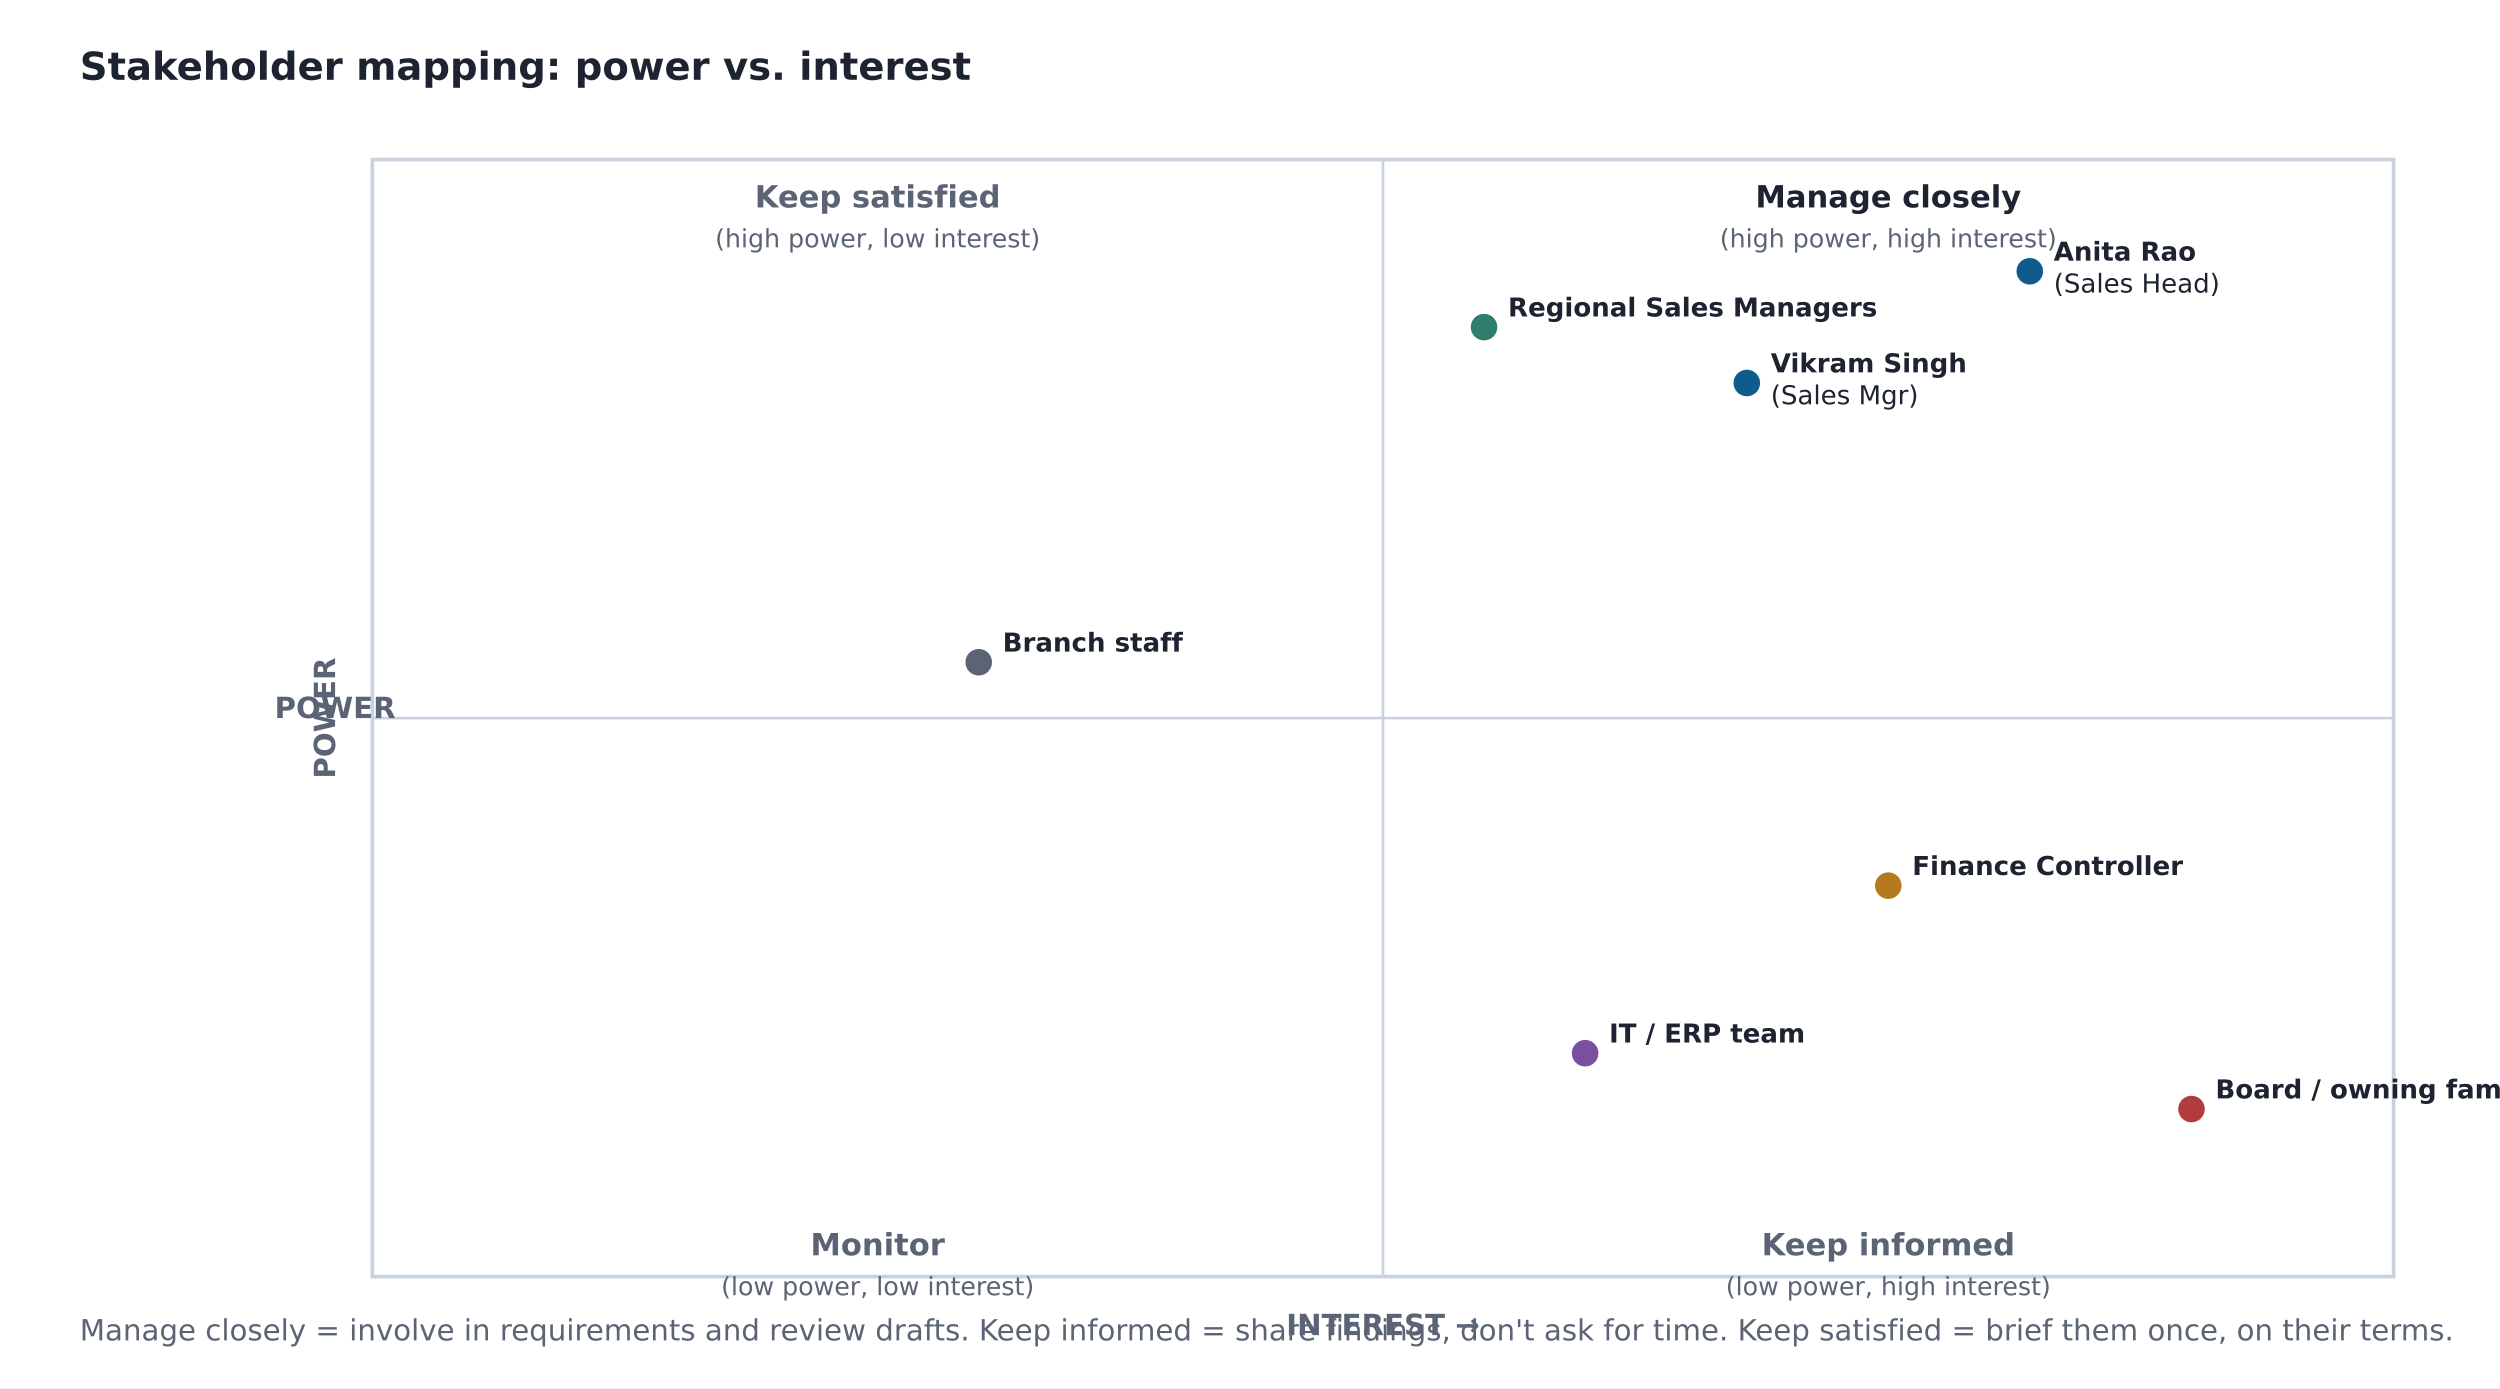
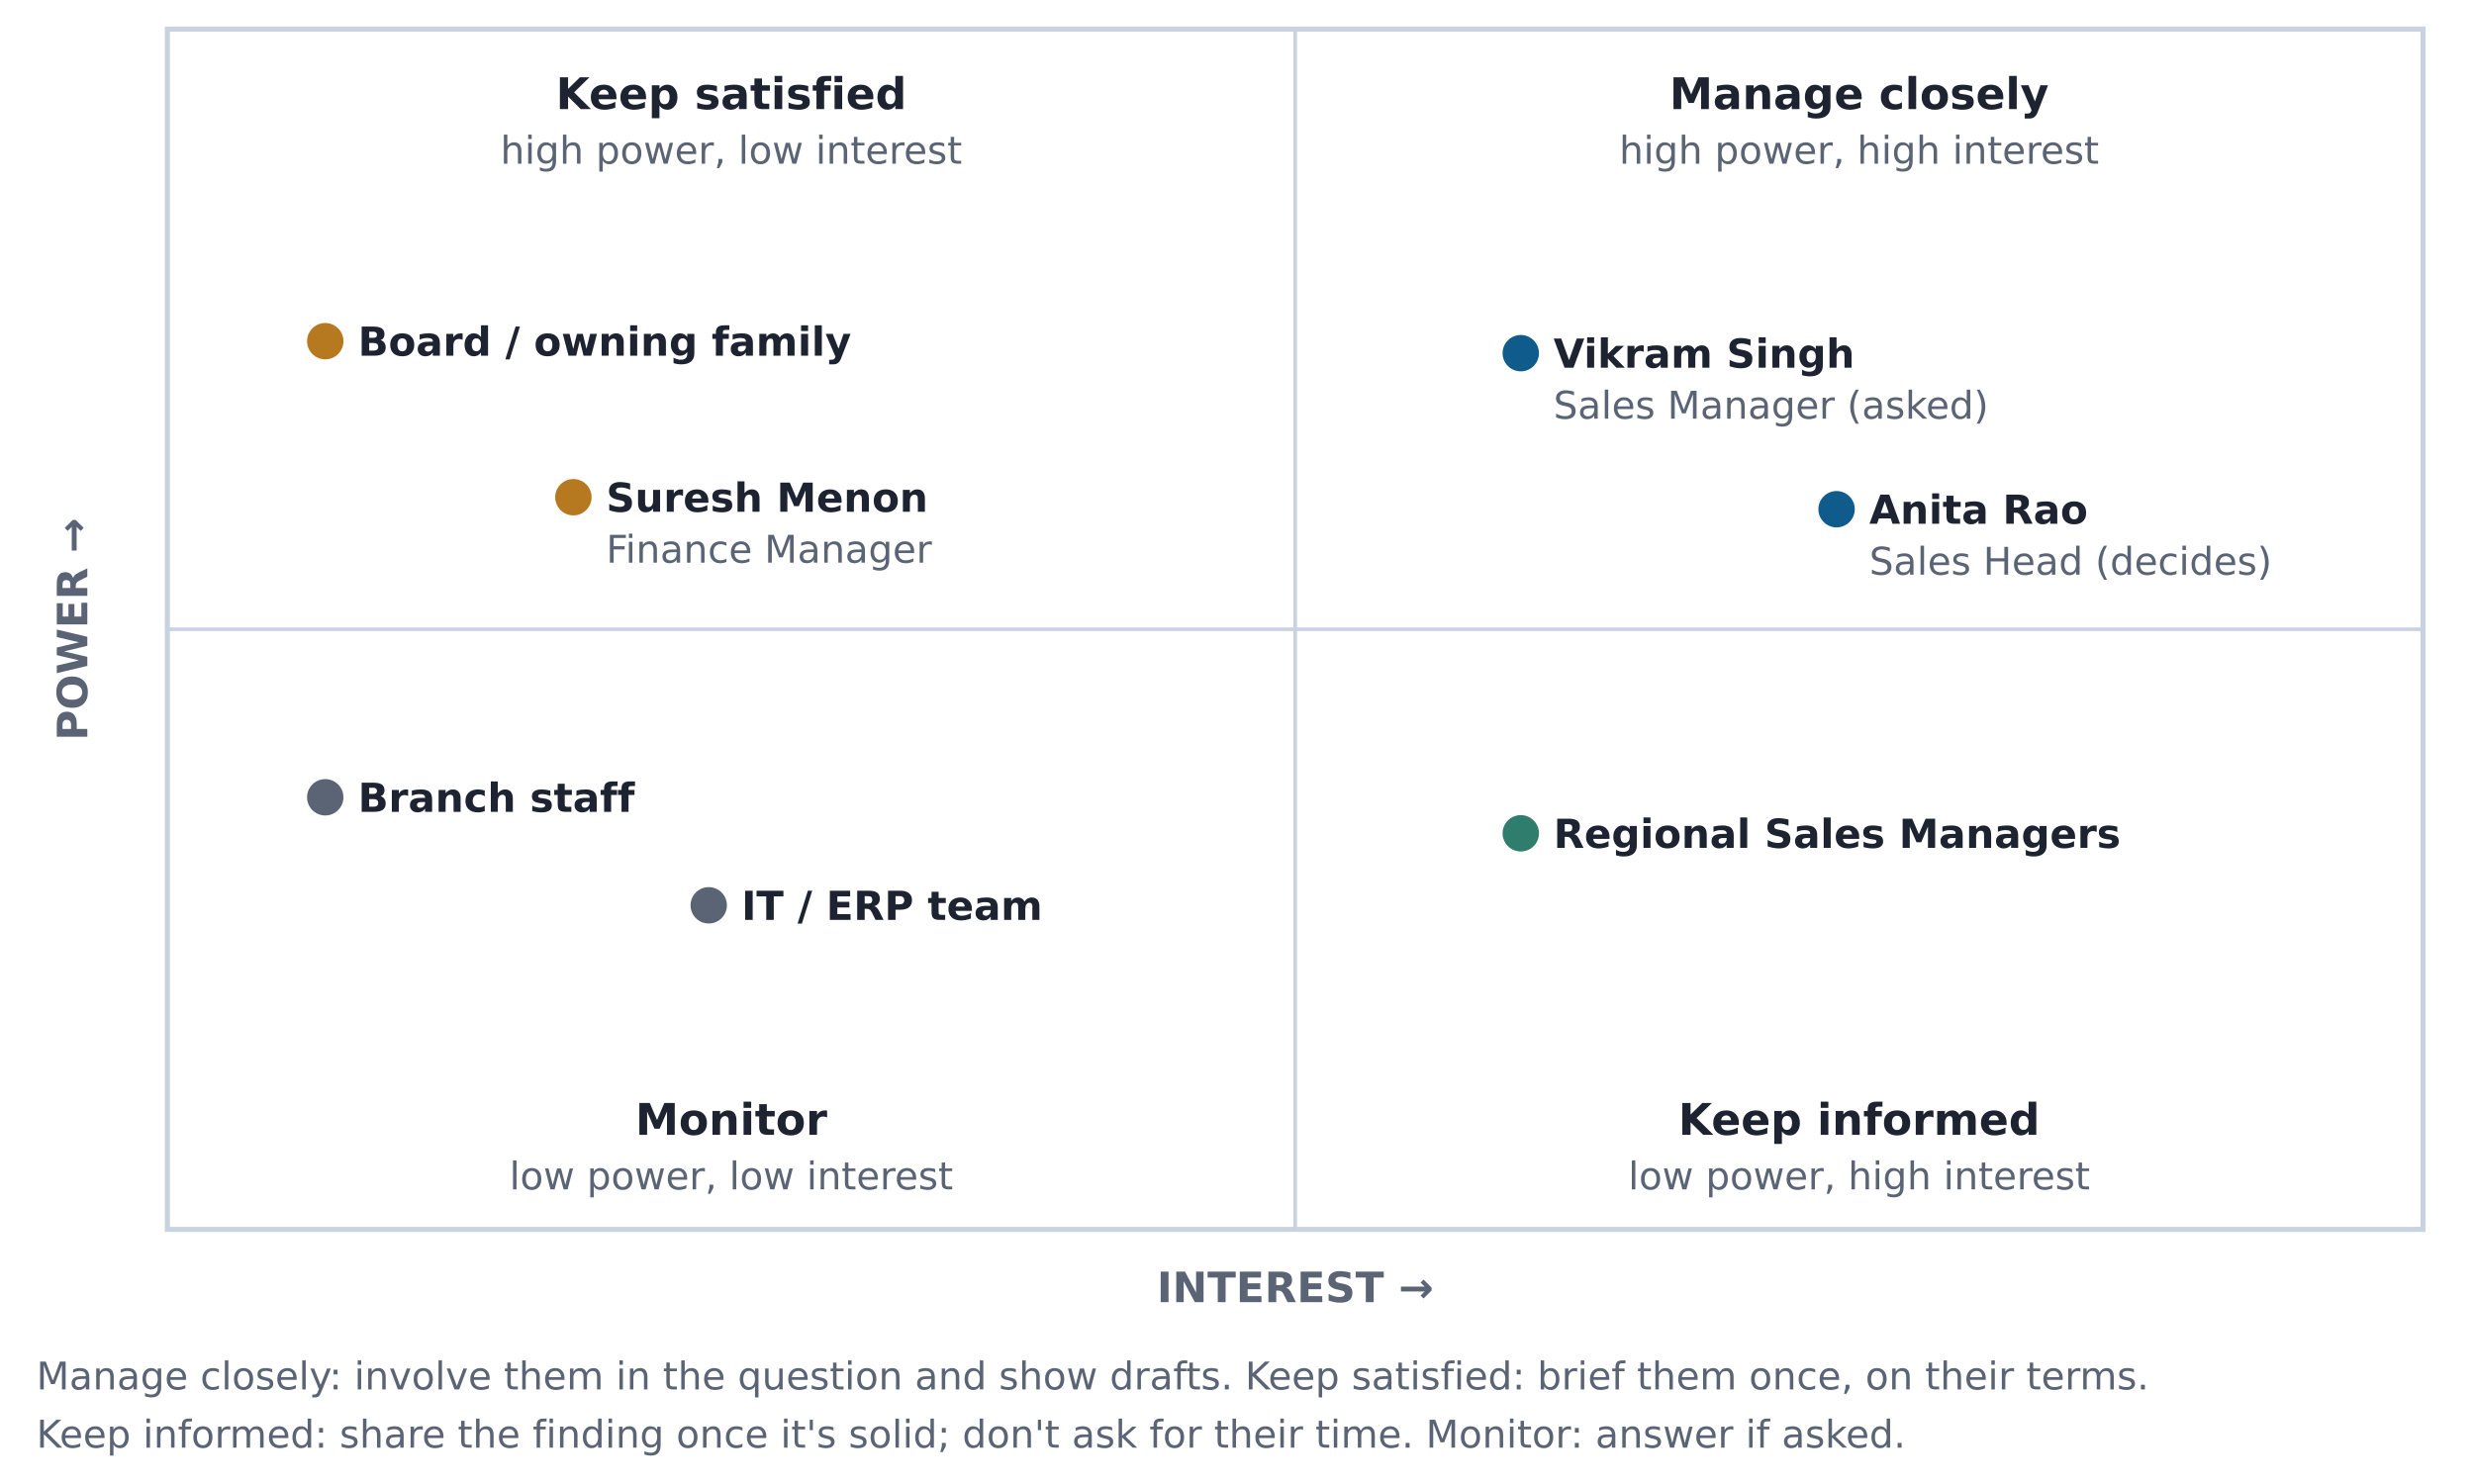
- <svg xmlns="http://www.w3.org/2000/svg" width="940" height="522" viewBox="0 0 940 522" font-family="DejaVu Sans, Arial, sans-serif">
-   <rect width="940" height="522" fill="#ffffff" />
-   <text x="30" y="30" font-size="14.5" fill="#1d2330" font-weight="bold" text-anchor="start" font-family="Poppins, DejaVu Sans, sans-serif">Stakeholder mapping: power vs. interest</text>
-   <rect x="140" y="60" width="760" height="420" rx="0" fill="#fff" stroke="#c9d3df" stroke-width="1.4" />
-   <path d="M520.0,60 V480" fill="none" stroke="#c9d3df" stroke-width="1" stroke-linejoin="round" />
-   <path d="M140,270.0 H900" fill="none" stroke="#c9d3df" stroke-width="1" stroke-linejoin="round" />
-   <text x="330.0" y="78" font-size="11.5" fill="#5b6475" font-weight="bold" text-anchor="middle">Keep satisfied</text>
-   <text x="330.0" y="93" font-size="9.5" fill="#5b6475" font-weight="normal" text-anchor="middle">(high power, low interest)</text>
-   <text x="710.0" y="78" font-size="11.5" fill="#1d2330" font-weight="bold" text-anchor="middle">Manage closely</text>
-   <text x="710.0" y="93" font-size="9.5" fill="#5b6475" font-weight="normal" text-anchor="middle">(high power, high interest)</text>
-   <text x="330.0" y="472" font-size="11.5" fill="#5b6475" font-weight="bold" text-anchor="middle">Monitor</text>
-   <text x="330.0" y="487" font-size="9.5" fill="#5b6475" font-weight="normal" text-anchor="middle">(low power, low interest)</text>
-   <text x="710.0" y="472" font-size="11.5" fill="#5b6475" font-weight="bold" text-anchor="middle">Keep informed</text>
-   <text x="710.0" y="487" font-size="9.5" fill="#5b6475" font-weight="normal" text-anchor="middle">(low power, high interest)</text>
-   <text x="126" y="270.0" font-size="11" fill="#5b6475" font-weight="bold" text-anchor="middle">POWER</text>
-   <g transform="rotate(-90 126 270.0)">
-     <text x="126" y="270.0" font-size="11" fill="#5b6475" font-weight="bold" text-anchor="middle">POWER</text>
+ <svg xmlns="http://www.w3.org/2000/svg" width="680" height="408" viewBox="0 0 680 408" font-family="DejaVu Sans, Arial, sans-serif">
+   <rect width="680" height="408" fill="#ffffff" />
+   <rect x="46" y="8" width="620" height="330" rx="0" fill="#fff" stroke="#c9d3df" stroke-width="1.4" />
+   <path d="M356.0,8 V338" fill="none" stroke="#c9d3df" stroke-width="1" stroke-linejoin="round" />
+   <path d="M46,173.0 H666" fill="none" stroke="#c9d3df" stroke-width="1" stroke-linejoin="round" />
+   <text x="201.0" y="30" font-size="12" fill="#1d2330" font-weight="bold" text-anchor="middle">Keep satisfied</text>
+   <text x="201.0" y="45" font-size="10.5" fill="#5b6475" font-weight="normal" text-anchor="middle">high power, low interest</text>
+   <text x="511.0" y="30" font-size="12" fill="#1d2330" font-weight="bold" text-anchor="middle">Manage closely</text>
+   <text x="511.0" y="45" font-size="10.5" fill="#5b6475" font-weight="normal" text-anchor="middle">high power, high interest</text>
+   <text x="201.0" y="312" font-size="12" fill="#1d2330" font-weight="bold" text-anchor="middle">Monitor</text>
+   <text x="201.0" y="327" font-size="10.5" fill="#5b6475" font-weight="normal" text-anchor="middle">low power, low interest</text>
+   <text x="511.0" y="312" font-size="12" fill="#1d2330" font-weight="bold" text-anchor="middle">Keep informed</text>
+   <text x="511.0" y="327" font-size="10.5" fill="#5b6475" font-weight="normal" text-anchor="middle">low power, high interest</text>
+   <g transform="rotate(-90 20 173.0)">
+     <text x="20" y="177.0" font-size="11.5" fill="#5b6475" font-weight="bold" text-anchor="middle">POWER →</text>
  </g>
-   <text x="520.0" y="502" font-size="11" fill="#5b6475" font-weight="bold" text-anchor="middle">INTEREST →</text>
-   <circle cx="763.2" cy="102.0" r="5" fill="#0f5c8c" />
-   <text x="772.2" y="98.0" font-size="9.8" fill="#1d2330" font-weight="bold" text-anchor="start">Anita Rao</text>
-   <text x="772.2" y="110.0" font-size="9.8" fill="#1d2330" font-weight="None" text-anchor="start">(Sales Head)</text>
-   <circle cx="656.8" cy="144.0" r="5" fill="#0f5c8c" />
-   <text x="665.8" y="140.0" font-size="9.8" fill="#1d2330" font-weight="bold" text-anchor="start">Vikram Singh</text>
-   <text x="665.8" y="152.0" font-size="9.8" fill="#1d2330" font-weight="None" text-anchor="start">(Sales Mgr)</text>
-   <circle cx="710.0" cy="333.0" r="5" fill="#b7791f" />
-   <text x="719.0" y="329.0" font-size="9.8" fill="#1d2330" font-weight="bold" text-anchor="start">Finance Controller</text>
-   <circle cx="558.0" cy="123.0" r="5" fill="#2f7d6d" />
-   <text x="567.0" y="119.0" font-size="9.8" fill="#1d2330" font-weight="bold" text-anchor="start">Regional Sales Managers</text>
-   <circle cx="368.0" cy="249" r="5" fill="#5b6475" />
-   <text x="377.0" y="245" font-size="9.8" fill="#1d2330" font-weight="bold" text-anchor="start">Branch staff</text>
-   <circle cx="596.0" cy="396.0" r="5" fill="#7a4fa0" />
-   <text x="605.0" y="392.0" font-size="9.8" fill="#1d2330" font-weight="bold" text-anchor="start">IT / ERP team</text>
-   <circle cx="824.0" cy="417.0" r="5" fill="#b23b3b" />
-   <text x="833.0" y="413.0" font-size="9.8" fill="#1d2330" font-weight="bold" text-anchor="start">Board / owning family</text>
-   <text x="30" y="504" font-size="11" fill="#5b6475" font-weight="normal" text-anchor="start">Manage closely = involve in requirements and review drafts. Keep informed = share findings, don't ask for time. Keep satisfied = brief them once, on their terms.</text>
+   <text x="356.0" y="358" font-size="11.5" fill="#5b6475" font-weight="bold" text-anchor="middle">INTEREST →</text>
+   <circle cx="418.0" cy="97.1" r="5" fill="#0f5c8c" />
+   <text x="427.0" y="101.1" font-size="11" fill="#1d2330" font-weight="bold" text-anchor="start">Vikram Singh</text>
+   <text x="427.0" y="115.1" font-size="10.5" fill="#5b6475" font-weight="normal" text-anchor="start">Sales Manager (asked)</text>
+   <circle cx="504.8" cy="140.0" r="5" fill="#0f5c8c" />
+   <text x="513.8" y="144.0" font-size="11" fill="#1d2330" font-weight="bold" text-anchor="start">Anita Rao</text>
+   <text x="513.8" y="158.0" font-size="10.5" fill="#5b6475" font-weight="normal" text-anchor="start">Sales Head (decides)</text>
+   <circle cx="89.4" cy="93.8" r="5" fill="#b7791f" />
+   <text x="98.4" y="97.8" font-size="11" fill="#1d2330" font-weight="bold" text-anchor="start">Board / owning family</text>
+   <circle cx="157.6" cy="136.7" r="5" fill="#b7791f" />
+   <text x="166.6" y="140.7" font-size="11" fill="#1d2330" font-weight="bold" text-anchor="start">Suresh Menon</text>
+   <text x="166.6" y="154.7" font-size="10.5" fill="#5b6475" font-weight="normal" text-anchor="start">Finance Manager</text>
+   <circle cx="418.0" cy="229.1" r="5" fill="#2f7d6d" />
+   <text x="427.0" y="233.1" font-size="11" fill="#1d2330" font-weight="bold" text-anchor="start">Regional Sales Managers</text>
+   <circle cx="89.4" cy="219.2" r="5" fill="#5b6475" />
+   <text x="98.4" y="223.2" font-size="11" fill="#1d2330" font-weight="bold" text-anchor="start">Branch staff</text>
+   <circle cx="194.8" cy="248.9" r="5" fill="#5b6475" />
+   <text x="203.8" y="252.9" font-size="11" fill="#1d2330" font-weight="bold" text-anchor="start">IT / ERP team</text>
+   <text x="10" y="382" font-size="10.5" fill="#5b6475" font-weight="normal" text-anchor="start">Manage closely: involve them in the question and show drafts.   Keep satisfied: brief them once, on their terms.</text>
+   <text x="10" y="398" font-size="10.5" fill="#5b6475" font-weight="normal" text-anchor="start">Keep informed: share the finding once it's solid; don't ask for their time.   Monitor: answer if asked.</text>
</svg>
